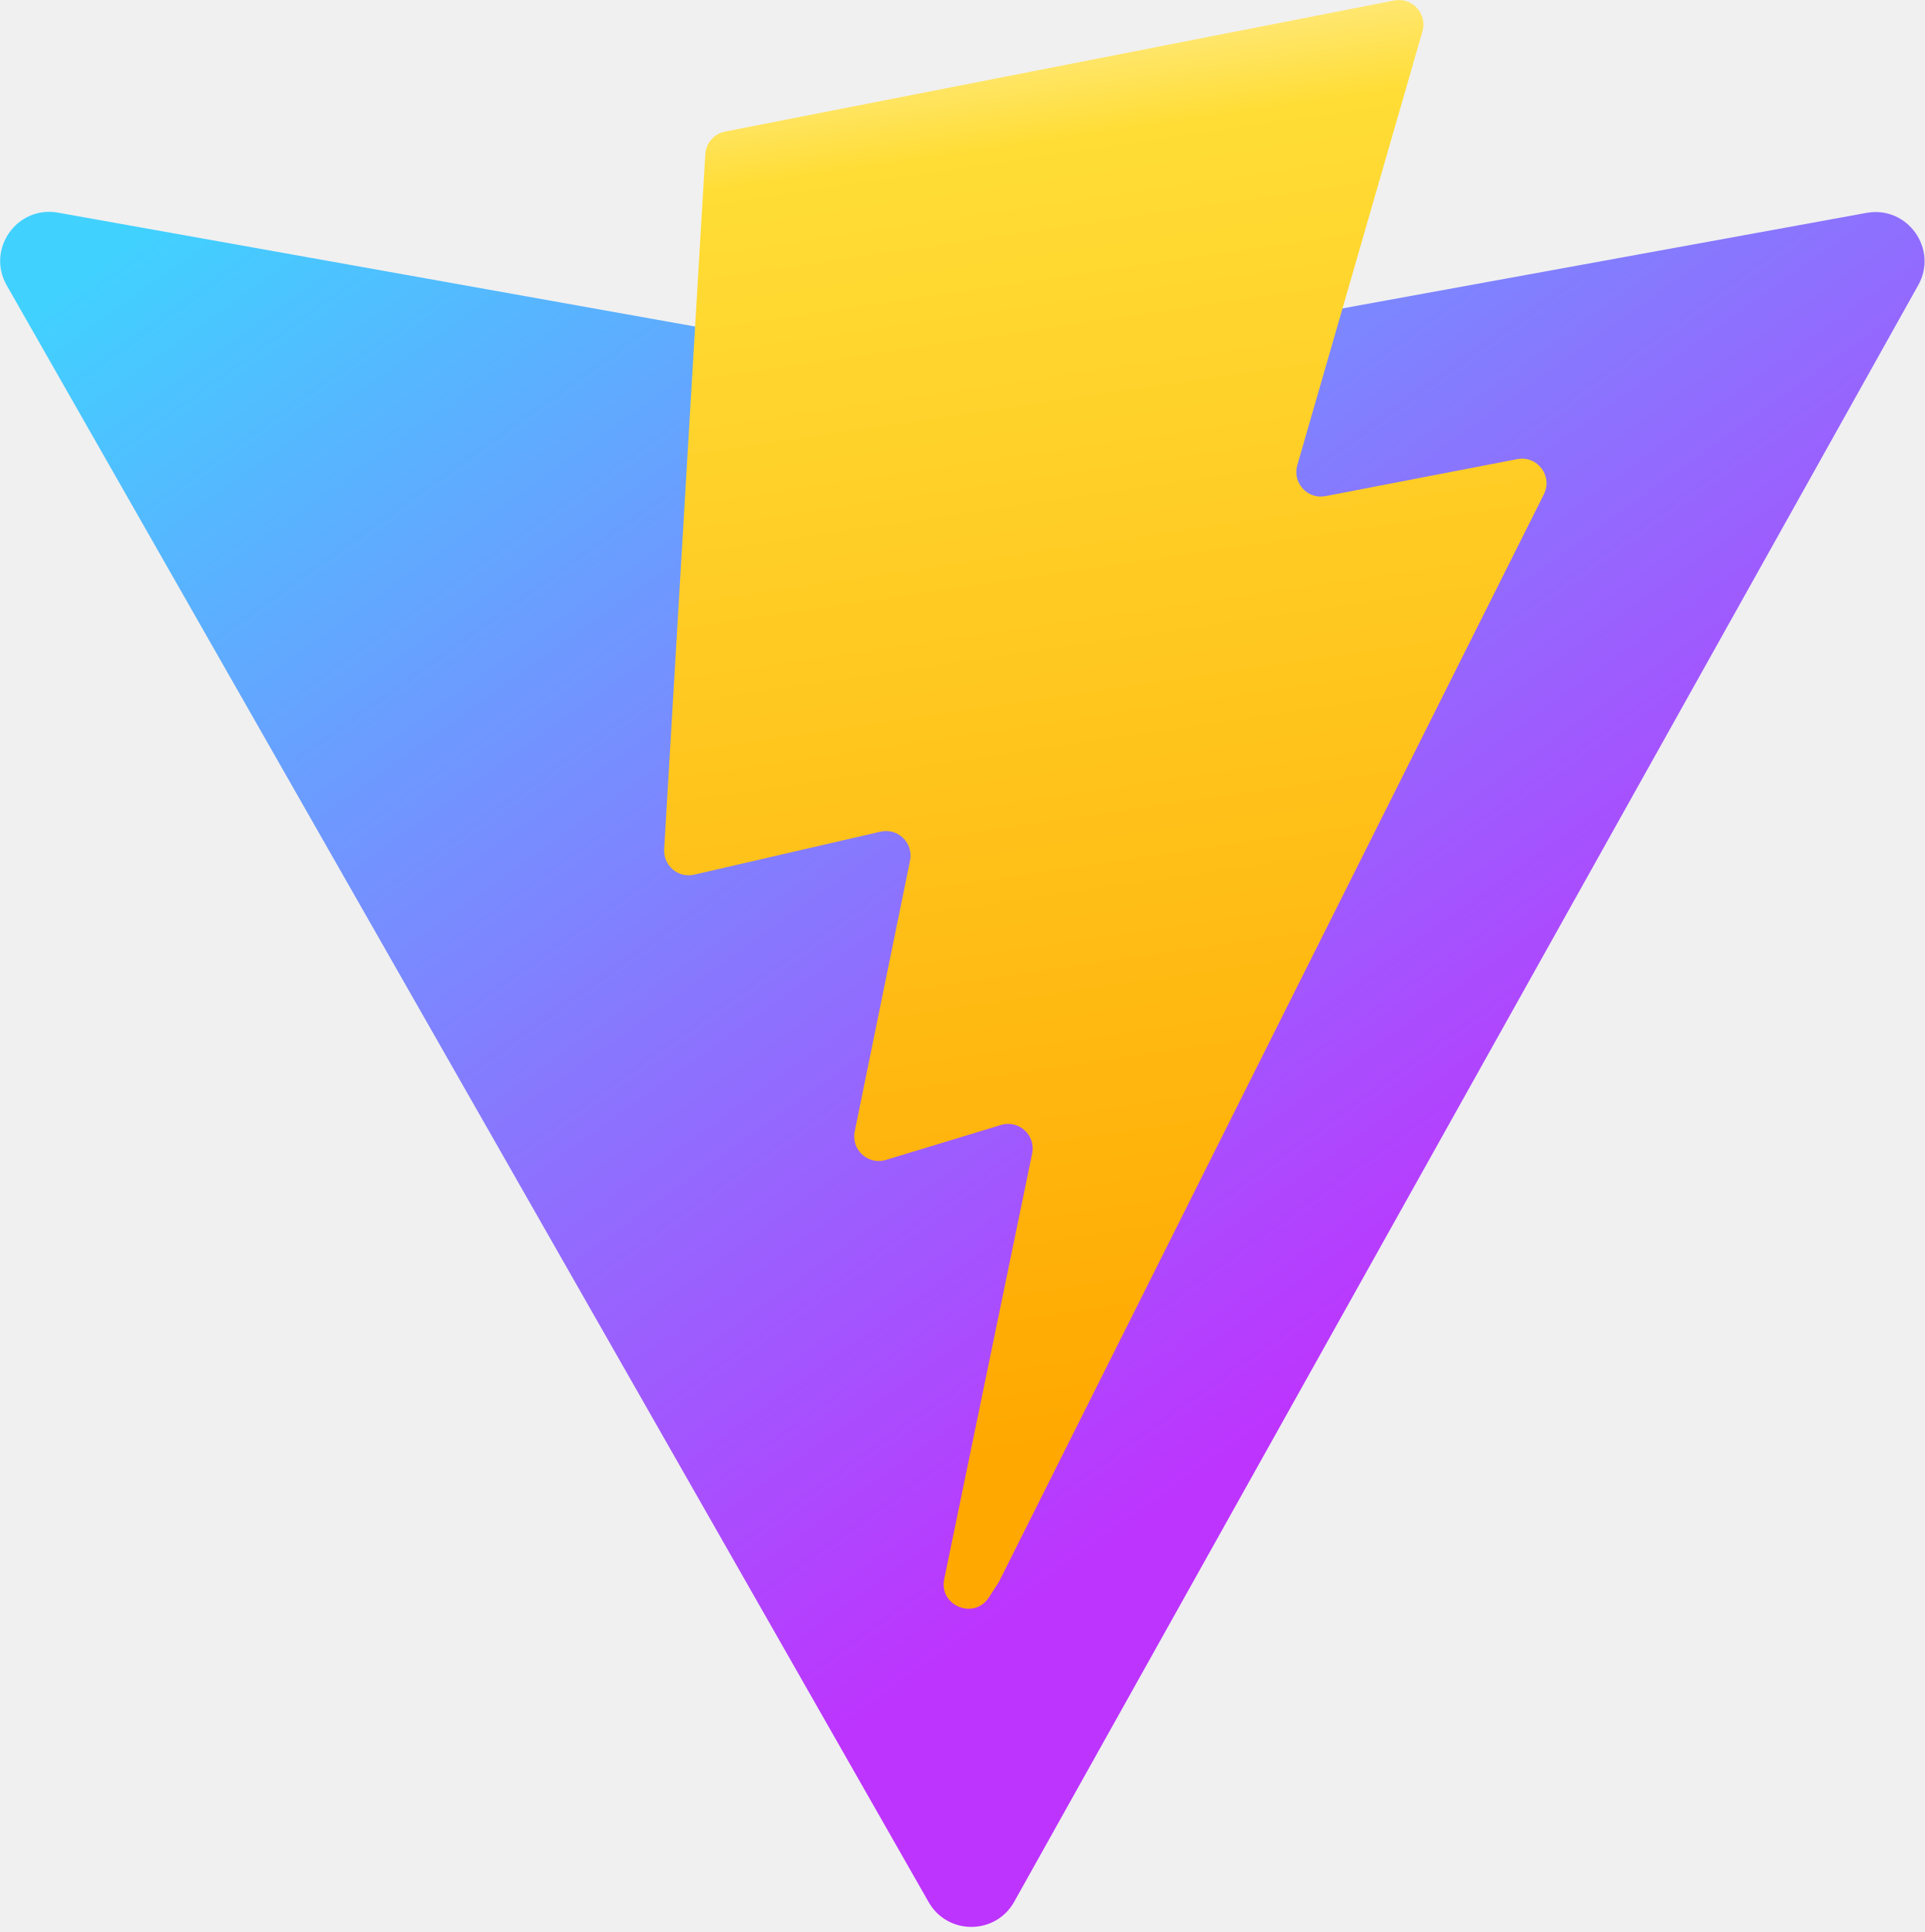
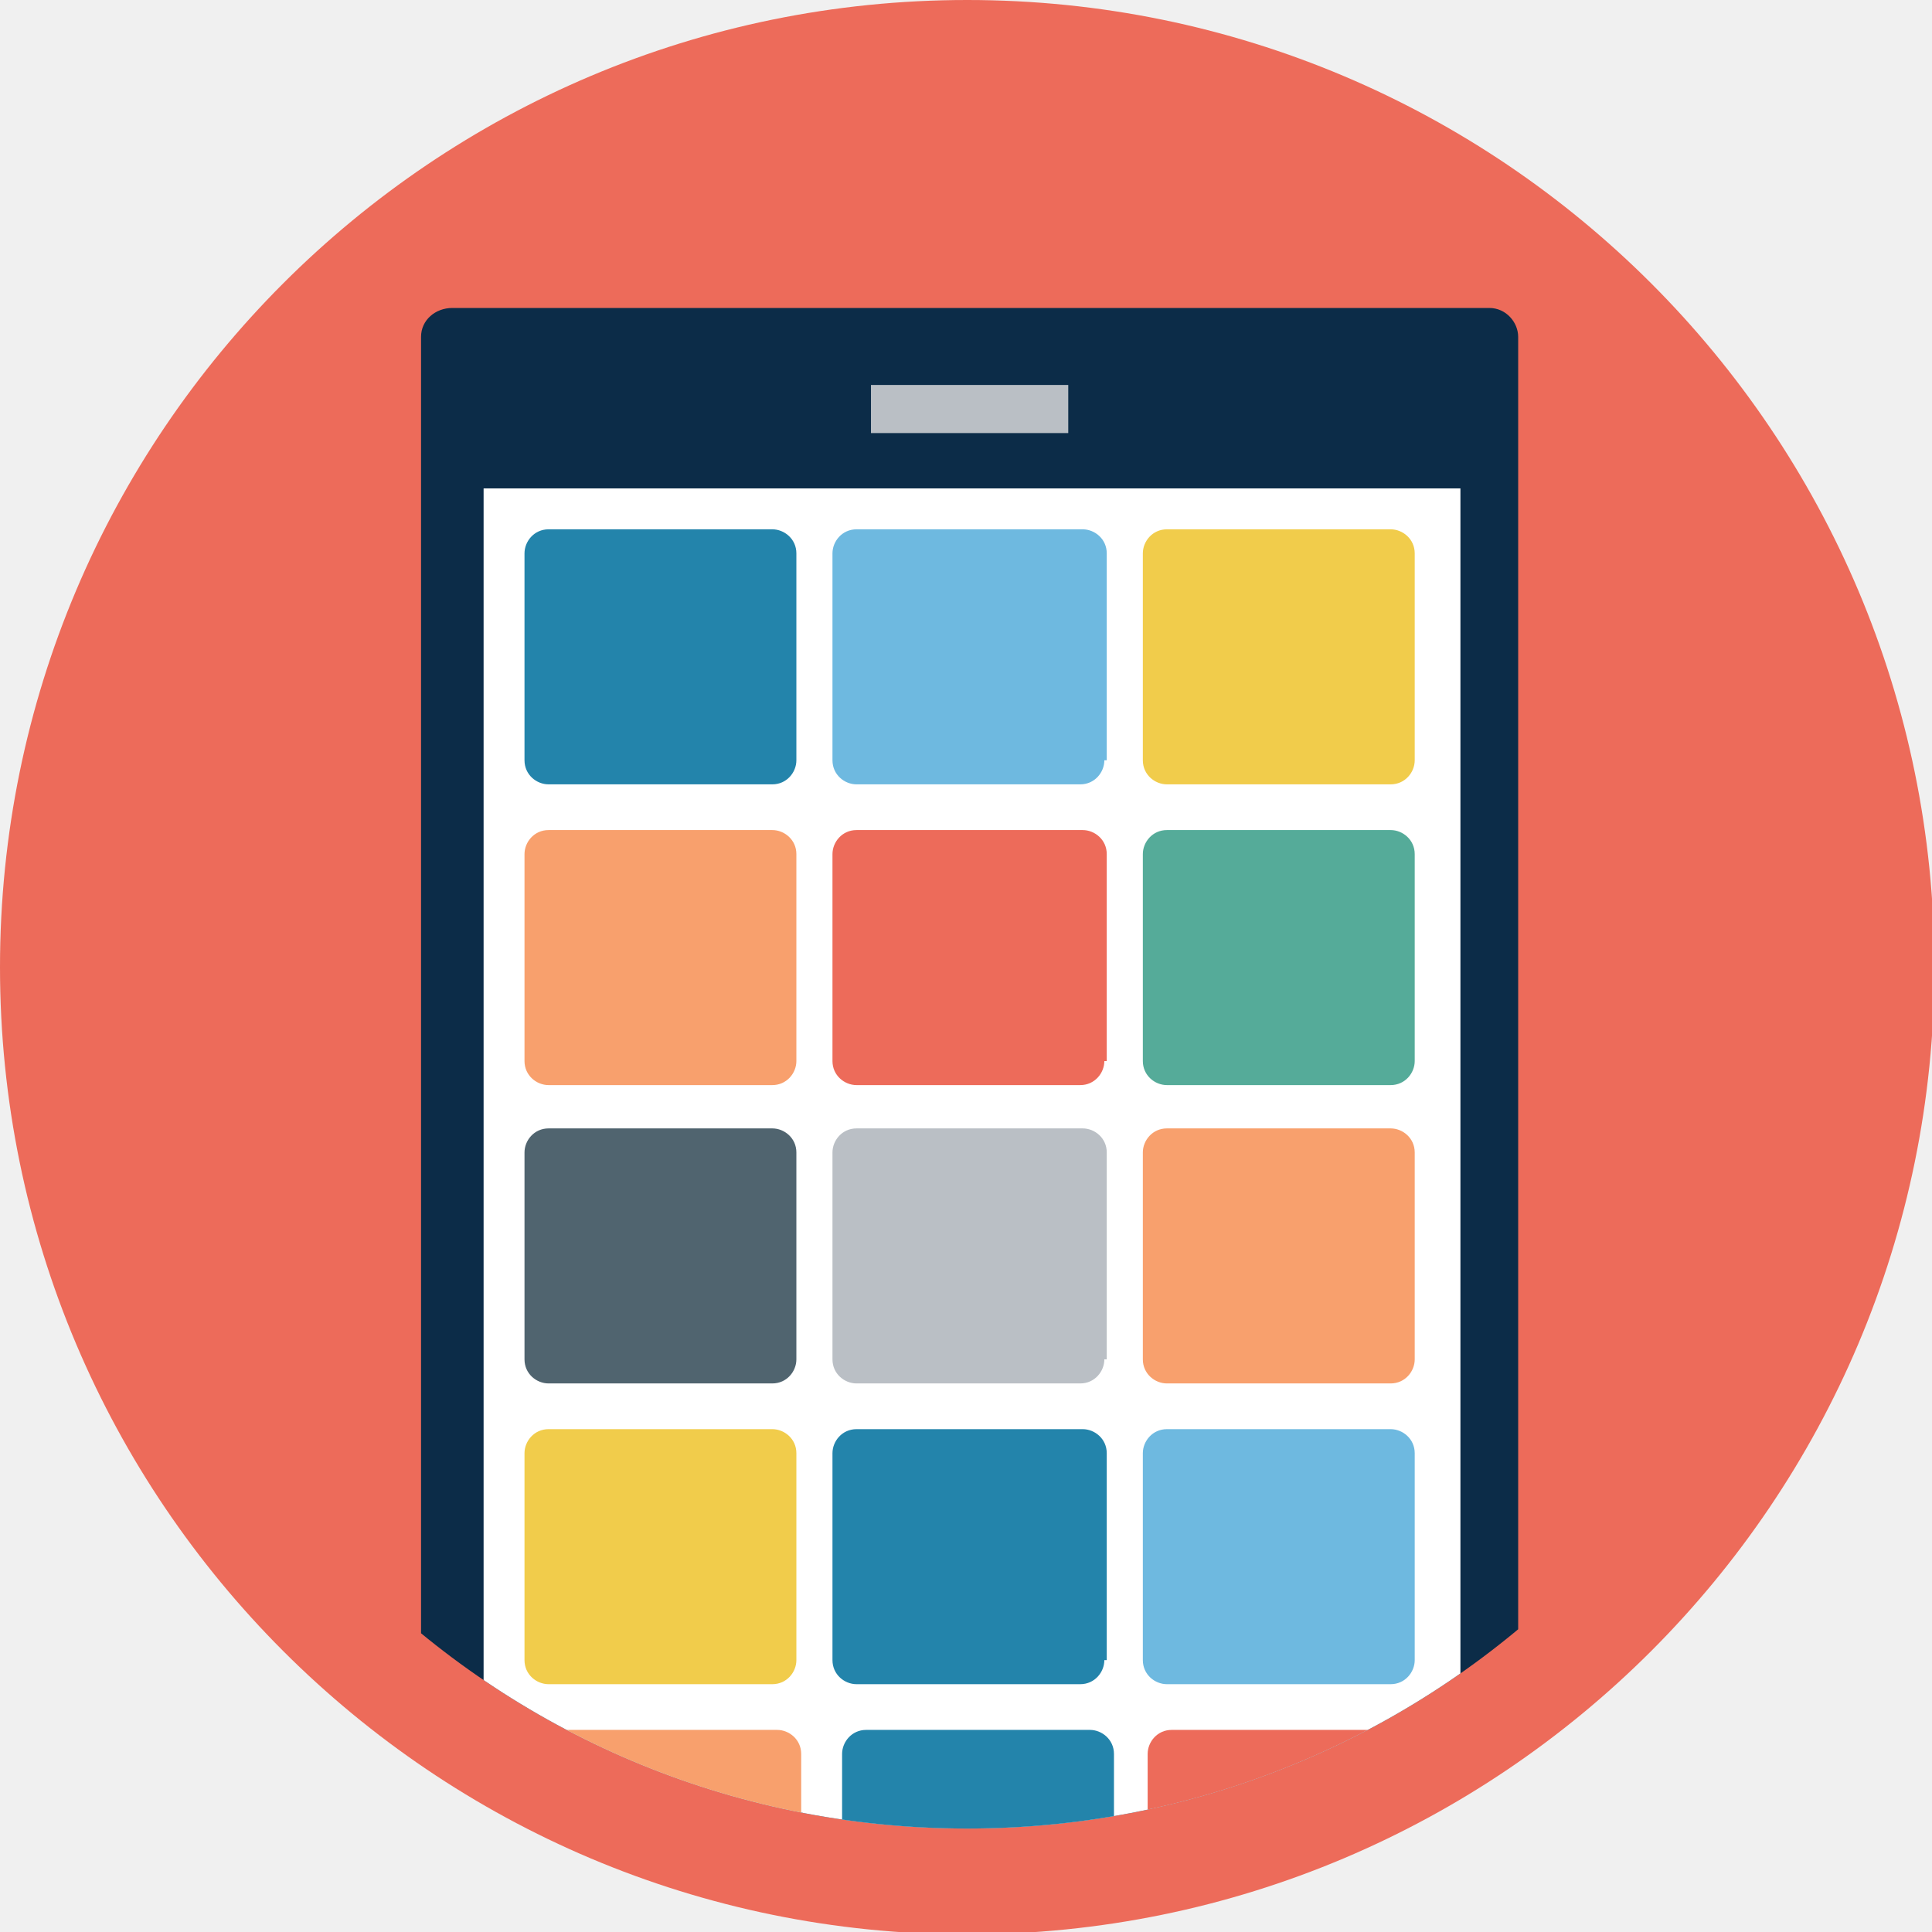
- <svg xmlns="http://www.w3.org/2000/svg" aria-hidden="true" role="img" class="iconify iconify--logos" width="31.88" height="32" preserveAspectRatio="xMidYMid meet" viewBox="0 0 256 257">
+ <svg xmlns="http://www.w3.org/2000/svg" xmlns:xlink="http://www.w3.org/1999/xlink" version="1.1" id="Layer_2" x="0" y="0" viewBox="0 0 80.3 80.3" style="enable-background:new 0 0 80.3 80.3" xml:space="preserve">
+   <style>.st5{fill:#ed6b5a}.st7{fill:#f1cc4b}.st23{fill:#2384ab}.st24{fill:#babfc5}.st26{fill:#6eb9e0}.st27{fill:#f8a06d}</style>
+   <circle class="st5" cx="40.2" cy="40.2" r="40.2" />
  <defs>
-     <linearGradient id="IconifyId1813088fe1fbc01fb466" x1="-.828%" x2="57.636%" y1="7.652%" y2="78.411%">
-       <stop offset="0%" stop-color="#41D1FF" />
-       <stop offset="100%" stop-color="#BD34FE" />
-     </linearGradient>
-     <linearGradient id="IconifyId1813088fe1fbc01fb467" x1="43.376%" x2="50.316%" y1="2.242%" y2="89.03%">
-       <stop offset="0%" stop-color="#FFEA83" />
-       <stop offset="8.333%" stop-color="#FFDD35" />
-       <stop offset="100%" stop-color="#FFA800" />
-     </linearGradient>
+     <circle id="SVGID_3_" cx="40.2" cy="40.2" r="35.8" />
  </defs>
-   <path fill="url(#IconifyId1813088fe1fbc01fb466)" d="M255.153 37.938L134.897 252.976c-2.483 4.44-8.862 4.466-11.382.048L.875 37.958c-2.746-4.814 1.371-10.646 6.827-9.67l120.385 21.517a6.537 6.537 0 0 0 2.322-.004l117.867-21.483c5.438-.991 9.574 4.796 6.877 9.62Z" />
-   <path fill="url(#IconifyId1813088fe1fbc01fb467)" d="M185.432.063L96.44 17.501a3.268 3.268 0 0 0-2.634 3.014l-5.474 92.456a3.268 3.268 0 0 0 3.997 3.378l24.777-5.718c2.318-.535 4.413 1.507 3.936 3.838l-7.361 36.047c-.495 2.426 1.782 4.5 4.151 3.78l15.304-4.649c2.372-.72 4.652 1.36 4.15 3.788l-11.698 56.621c-.732 3.542 3.979 5.473 5.943 2.437l1.313-2.028l72.516-144.72c1.215-2.423-.88-5.186-3.54-4.672l-25.505 4.922c-2.396.462-4.435-1.77-3.759-4.114l16.646-57.705c.677-2.35-1.37-4.583-3.769-4.113Z" />
+   <clipPath id="SVGID_2_">
+     <use xlink:href="#SVGID_3_" style="overflow:visible" />
+   </clipPath>
+   <g style="clip-path:url(#SVGID_2_)">
+     <path d="M18.8 97.2c-.7 0-1.3-.6-1.3-1.3V14c0-.7.6-1.2 1.3-1.2h43.1c.7 0 1.2.6 1.2 1.2v81.9c0 .7-.6 1.3-1.2 1.3H18.8z" style="fill:#0c2c48" />
+     <path style="fill:#fff" d="M20.1 20.3h40.6v69.4H20.1z" />
+     <path class="st24" d="M36.2 16h8.2v2h-8.2z" />
+     <g>
+       <path class="st23" d="M33.1 31.6c0 .5-.4 1-1 1h-9.3c-.5 0-1-.4-1-1V23c0-.5.4-1 1-1h9.3c.5 0 1 .4 1 1v8.6z" />
+       <path class="st26" d="M45.9 31.6c0 .5-.4 1-1 1h-9.3c-.5 0-1-.4-1-1V23c0-.5.4-1 1-1H45c.5 0 1 .4 1 1v8.6z" />
+       <path class="st7" d="M58.8 31.6c0 .5-.4 1-1 1h-9.3c-.5 0-1-.4-1-1V23c0-.5.4-1 1-1h9.3c.5 0 1 .4 1 1v8.6z" />
+       <path class="st27" d="M33.1 44.1c0 .5-.4 1-1 1h-9.3c-.5 0-1-.4-1-1v-8.6c0-.5.4-1 1-1h9.3c.5 0 1 .4 1 1v8.6z" />
+       <path class="st5" d="M45.9 44.1c0 .5-.4 1-1 1h-9.3c-.5 0-1-.4-1-1v-8.6c0-.5.4-1 1-1H45c.5 0 1 .4 1 1v8.6z" />
+       <path d="M58.8 44.1c0 .5-.4 1-1 1h-9.3c-.5 0-1-.4-1-1v-8.6c0-.5.4-1 1-1h9.3c.5 0 1 .4 1 1v8.6z" style="fill:#55ab99" />
+       <g>
+         <path d="M33.1 56.5c0 .5-.4 1-1 1h-9.3c-.5 0-1-.4-1-1v-8.6c0-.5.4-1 1-1h9.3c.5 0 1 .4 1 1v8.6z" style="fill:#50646f" />
+         <path class="st24" d="M45.9 56.5c0 .5-.4 1-1 1h-9.3c-.5 0-1-.4-1-1v-8.6c0-.5.4-1 1-1H45c.5 0 1 .4 1 1v8.6z" />
+         <path class="st27" d="M58.8 56.5c0 .5-.4 1-1 1h-9.3c-.5 0-1-.4-1-1v-8.6c0-.5.4-1 1-1h9.3c.5 0 1 .4 1 1v8.6z" />
+       </g>
+       <g>
+         <path class="st7" d="M33.1 69c0 .5-.4 1-1 1h-9.3c-.5 0-1-.4-1-1v-8.6c0-.5.4-1 1-1h9.3c.5 0 1 .4 1 1V69z" />
+         <path class="st23" d="M45.9 69c0 .5-.4 1-1 1h-9.3c-.5 0-1-.4-1-1v-8.6c0-.5.4-1 1-1H45c.5 0 1 .4 1 1V69z" />
+         <path class="st26" d="M58.8 69c0 .5-.4 1-1 1h-9.3c-.5 0-1-.4-1-1v-8.6c0-.5.4-1 1-1h9.3c.5 0 1 .4 1 1V69z" />
+       </g>
+       <g>
+         <path class="st27" d="M33.3 81.5c0 .5-.4 1-1 1H23c-.5 0-1-.4-1-1v-8.6c0-.5.4-1 1-1h9.3c.5 0 1 .4 1 1v8.6z" />
+         <path class="st23" d="M46.2 81.5c0 .5-.4 1-1 1H36c-.5 0-1-.4-1-1v-8.6c0-.5.4-1 1-1h9.3c.5 0 1 .4 1 1v8.6z" />
+         <path class="st5" d="M59 81.5c0 .5-.4 1-1 1h-9.3c-.5 0-1-.4-1-1v-8.6c0-.5.4-1 1-1H58c.5 0 1 .4 1 1v8.6z" />
+       </g>
+     </g>
+   </g>
</svg>
